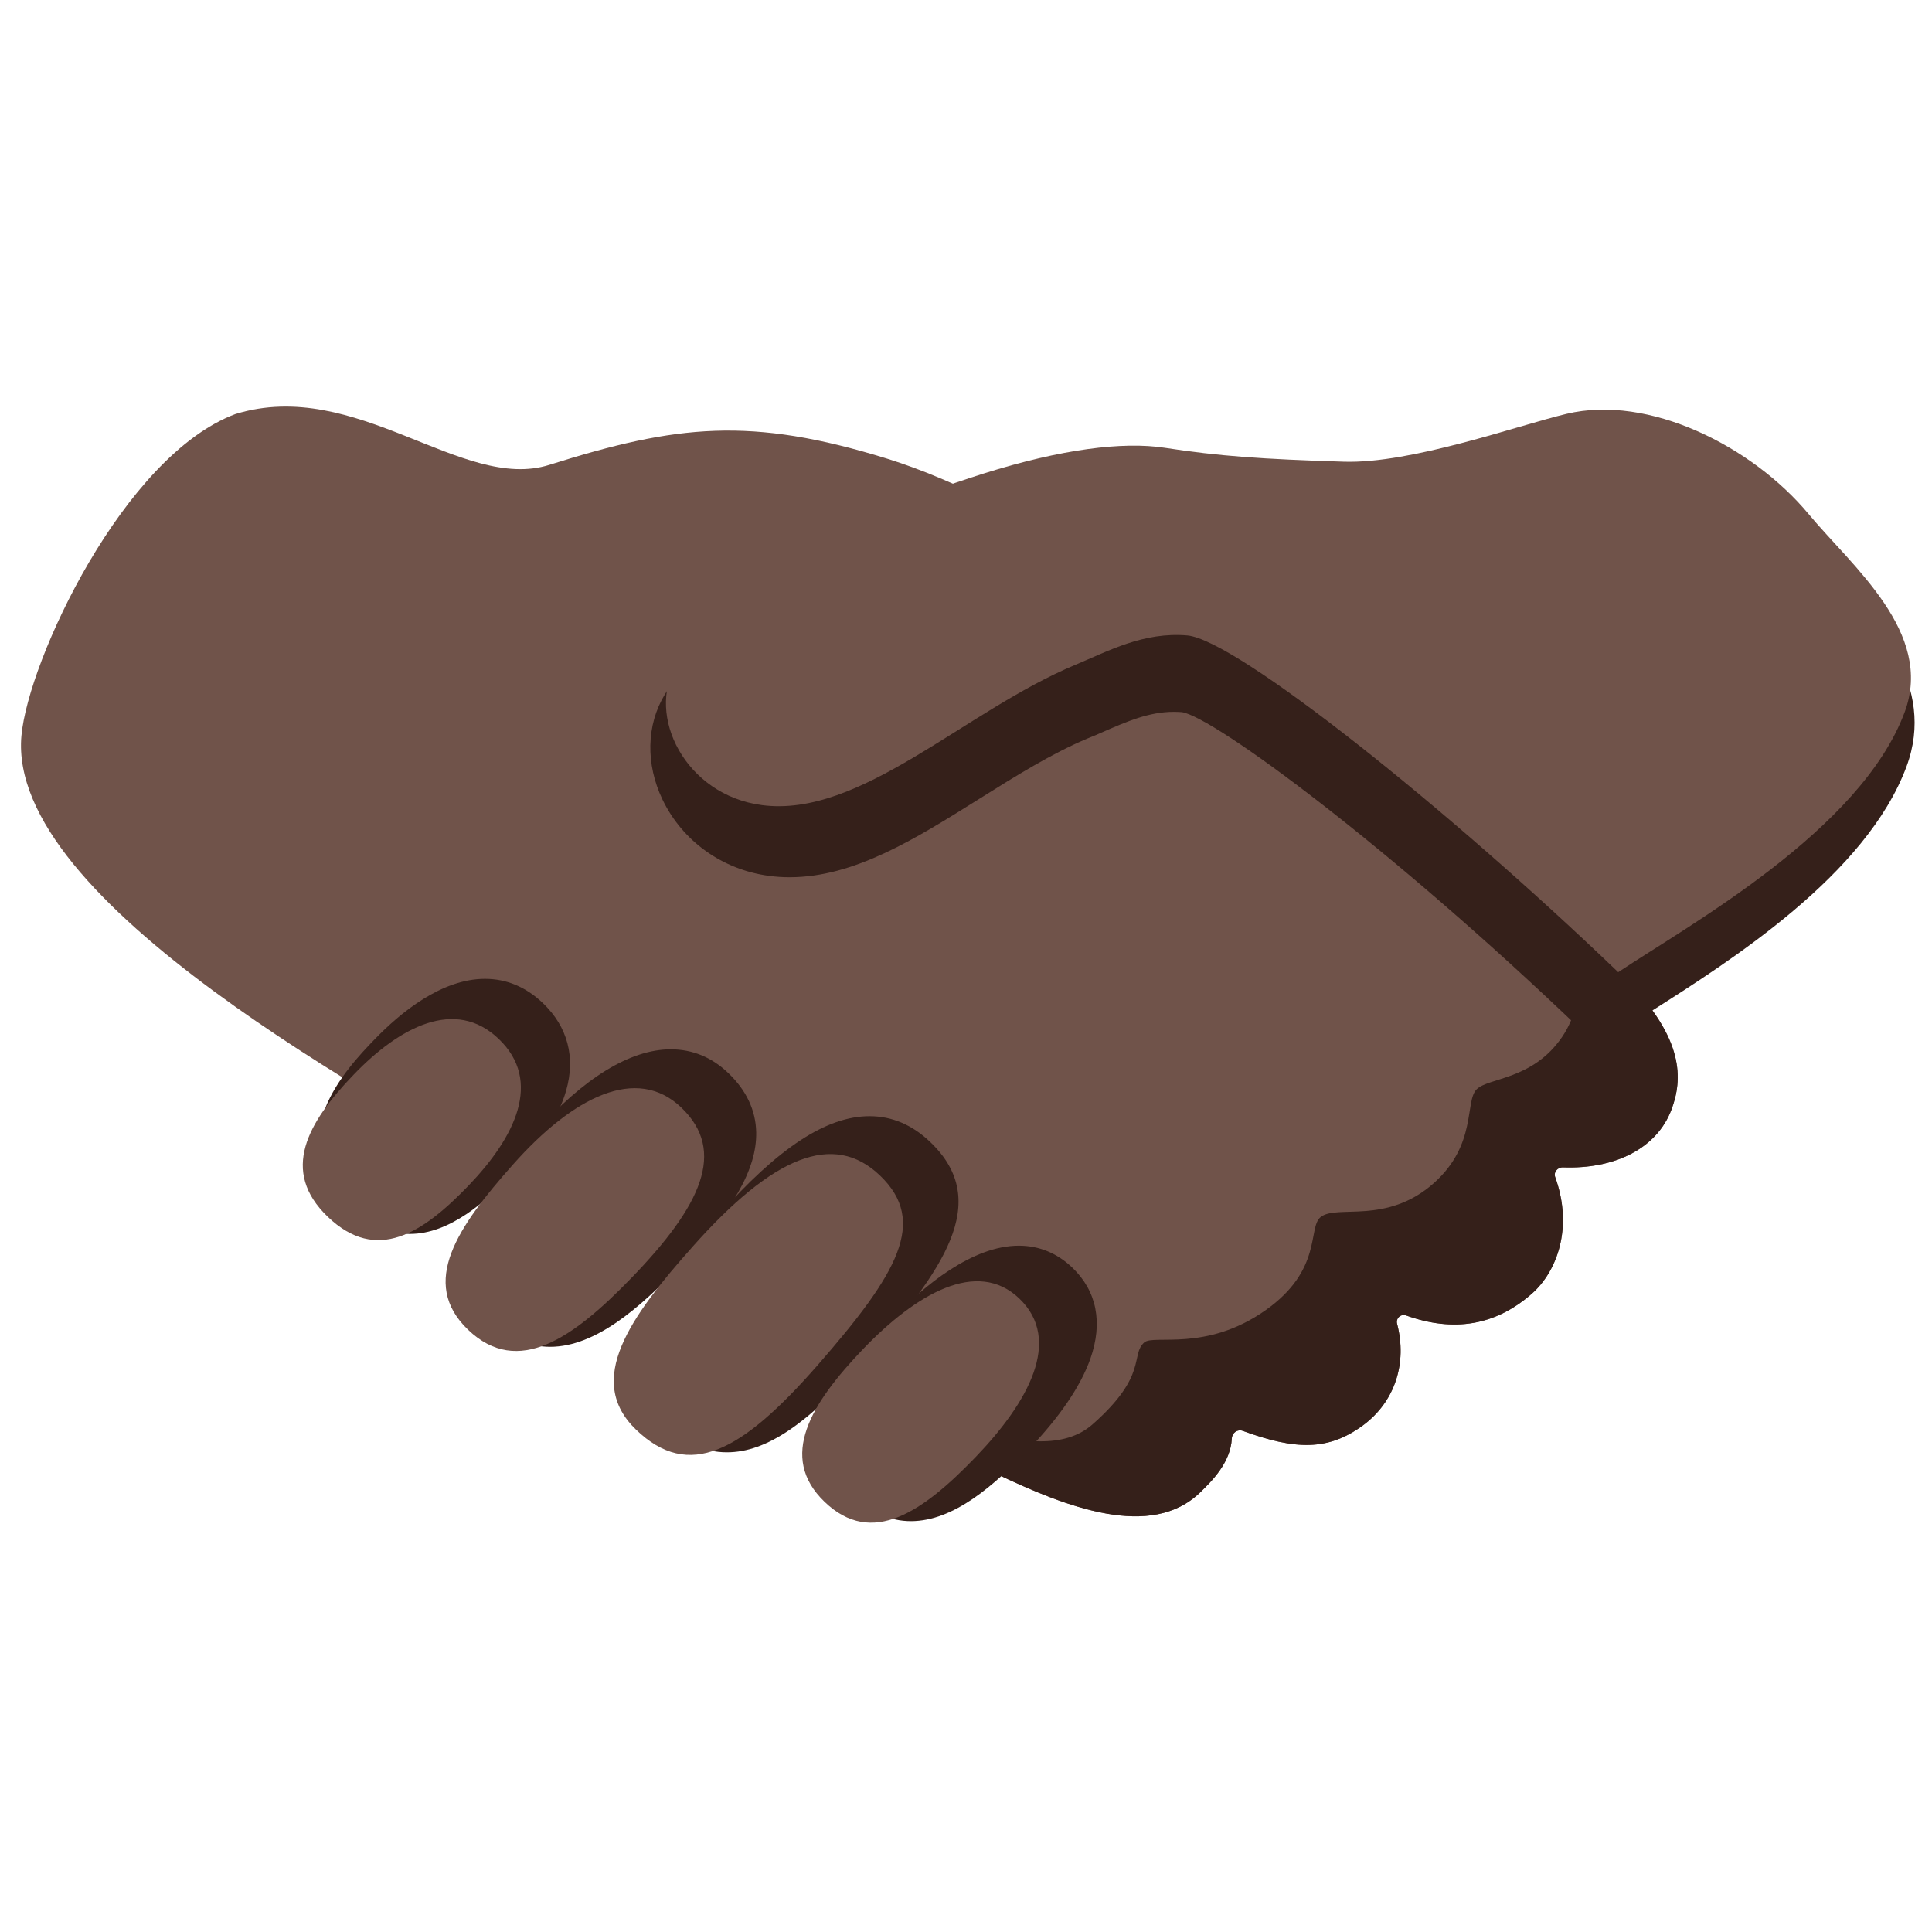
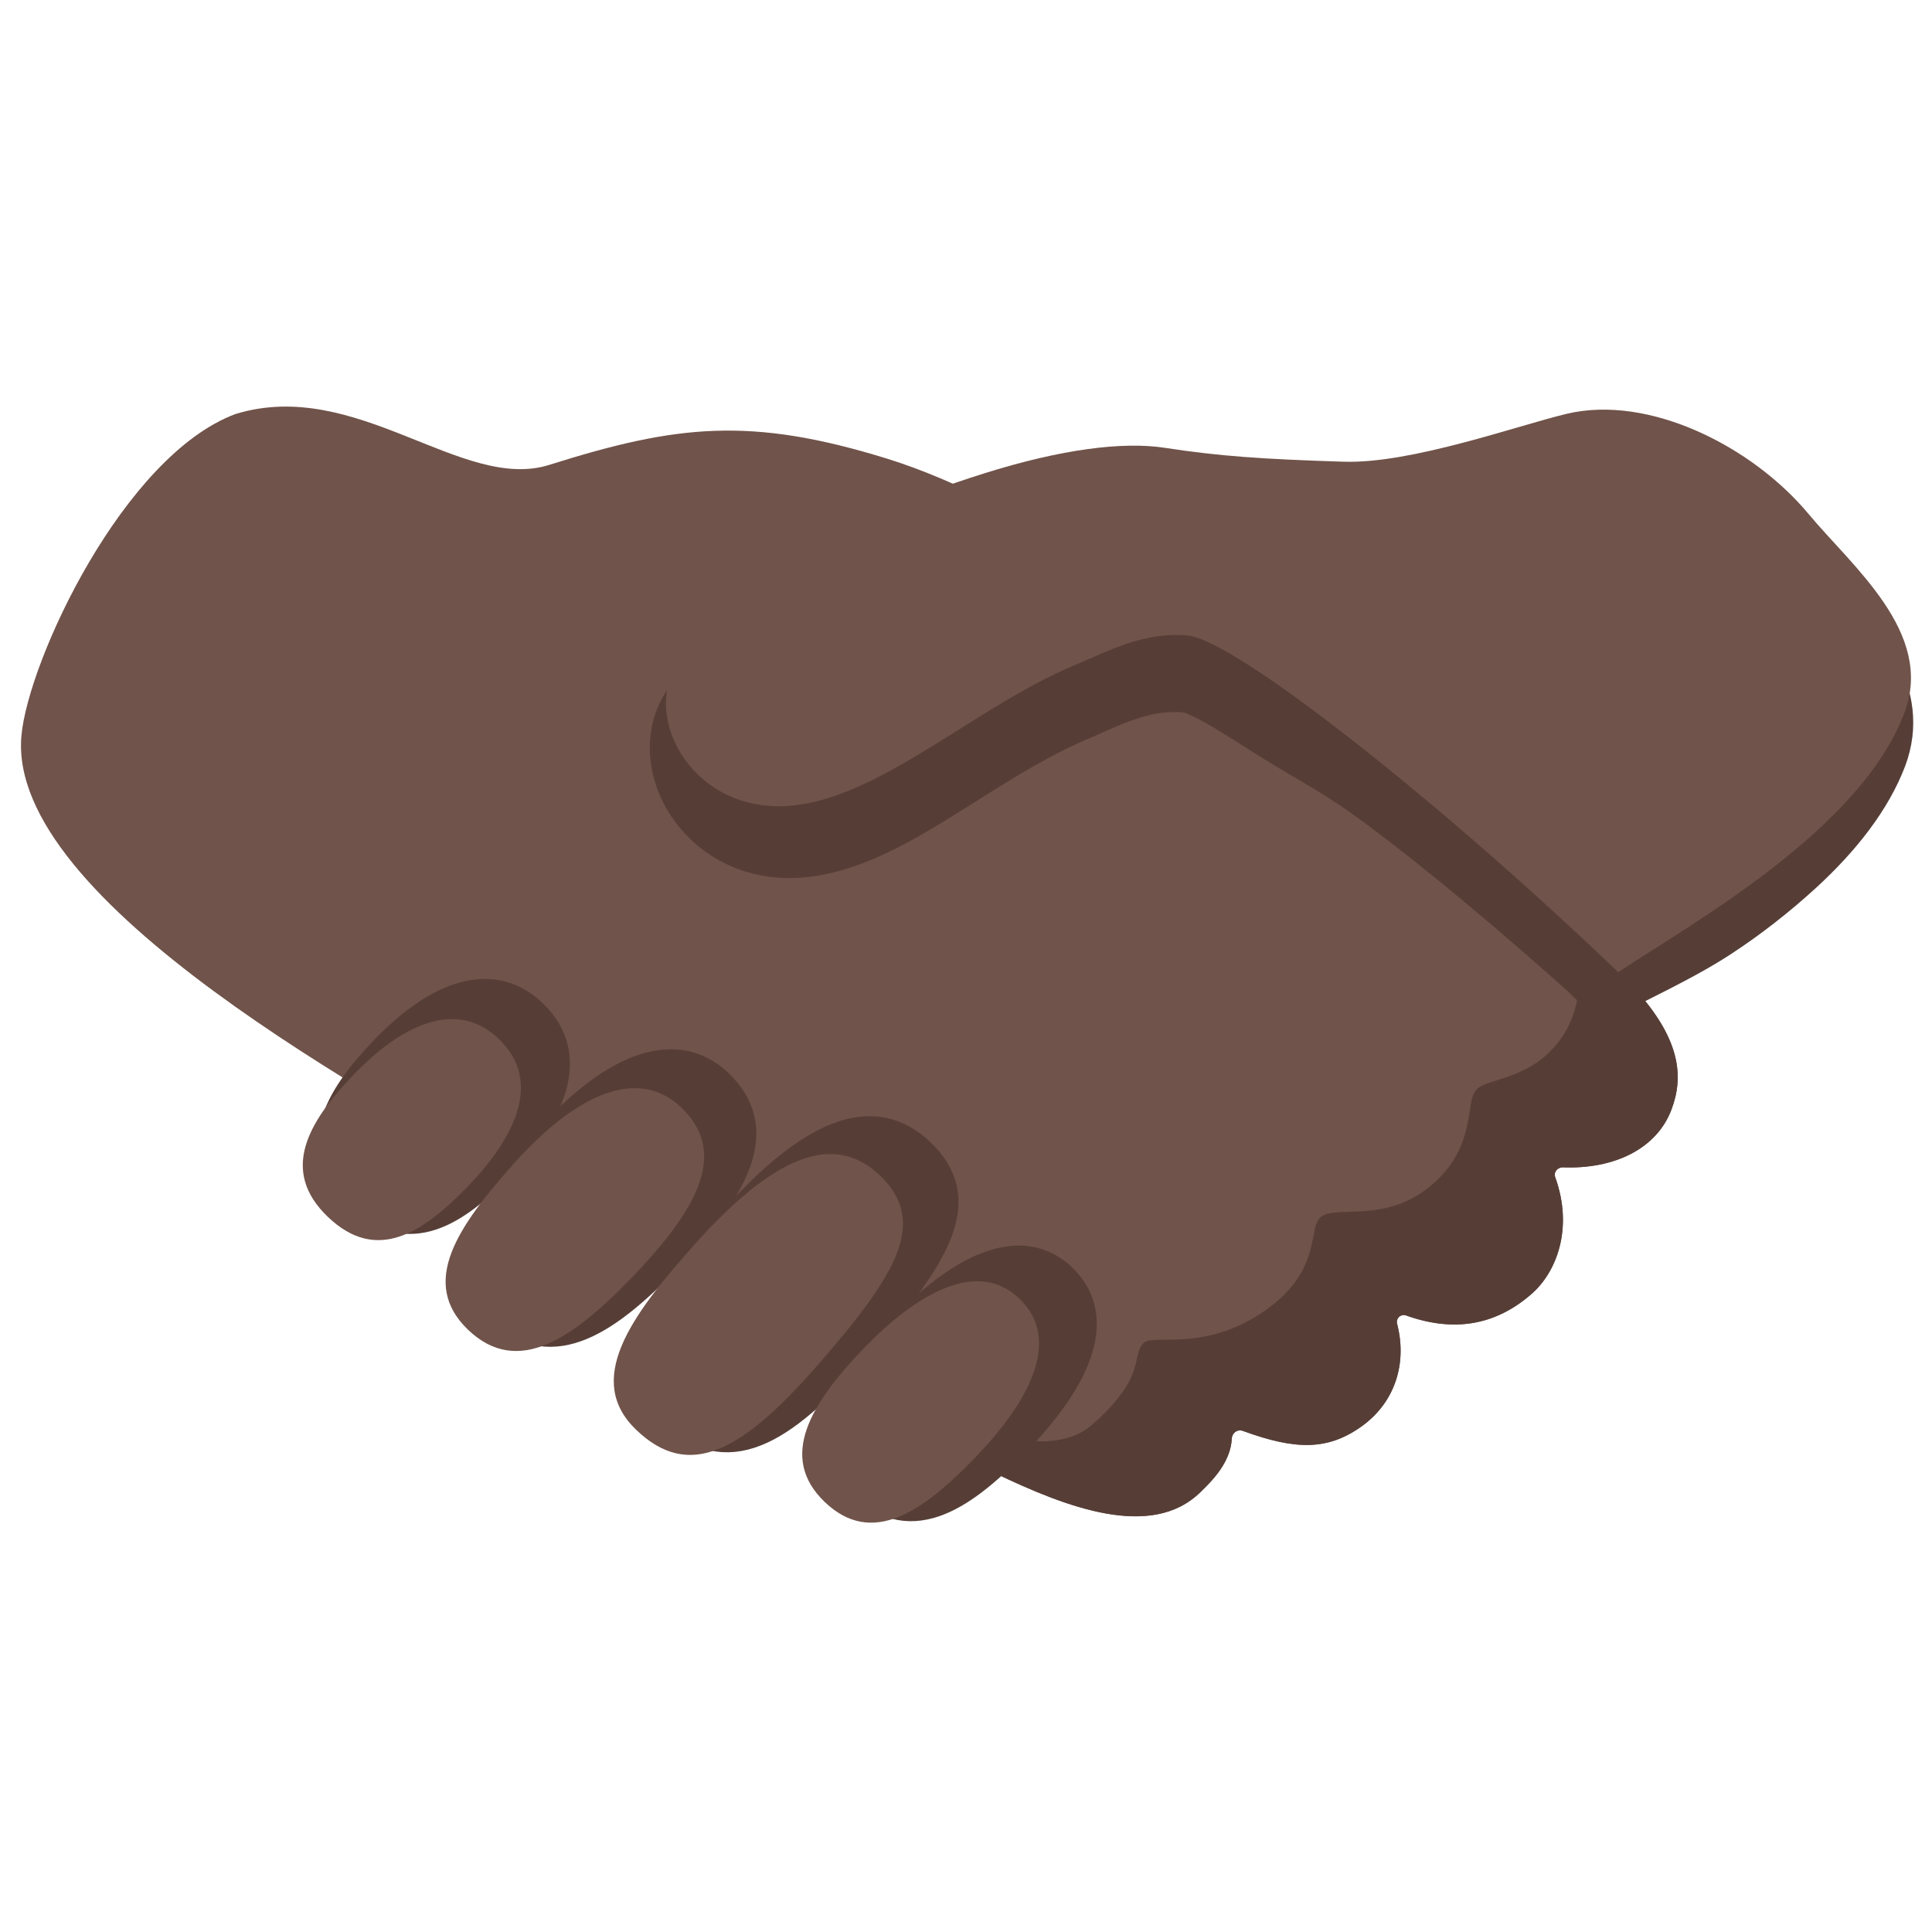
- <svg xmlns="http://www.w3.org/2000/svg" xmlns:xlink="http://www.w3.org/1999/xlink" width="128" height="128">
-   <defs>
-     <path id="a" d="M15.6 27.43c8.02-2.46 15.01 5.19 20.79 3.37 8.45-2.67 13.35-3.21 22.39-.41 9.11 2.83 19.74 10.65 27.47 16.06 6.81 4.77 15.65 12.53 21.53 18.51 3.81 3.88 3.71 6.55 2.96 8.55-.97 2.58-3.76 3.96-7.19 3.83-.36-.01-.64.32-.51.66 1.21 3.37.09 6.26-1.54 7.7-2.42 2.13-5.19 2.58-8.35 1.45a.457.457 0 0 0-.59.55c.68 2.61-.13 5.17-2.28 6.75-2.3 1.68-4.46 1.62-7.94.35-.36-.13-.71.13-.73.51-.08 1.6-1.34 2.83-2.08 3.55-3.25 3.18-8.87 1.01-13.57-1.24-9.23-4.41-21.6-13.7-30.47-18.78C25.08 72.88.42 59.73 1.42 48.74c.45-4.98 6.76-18.54 14.18-21.31z" />
-   </defs>
-   <use xlink:href="#a" overflow="visible" fill="#70534a" />
-   <clipPath id="b">
-     <use xlink:href="#a" overflow="visible" />
+ <svg xmlns="http://www.w3.org/2000/svg" width="128px" height="128px" version="1.1" xml:space="preserve" style="fill-rule:evenodd;clip-rule:evenodd;stroke-miterlimit:10;">
+   <path id="a" d="M15.6,27.43C23.62,24.97 30.61,32.62 36.39,30.8C44.84,28.13 49.74,27.59 58.78,30.39C67.89,33.22 78.52,41.04 86.25,46.45C93.06,51.22 101.9,58.98 107.78,64.96C111.59,68.84 111.49,71.51 110.74,73.51C109.77,76.09 106.98,77.47 103.55,77.34C103.19,77.33 102.91,77.66 103.04,78C104.25,81.37 103.13,84.26 101.5,85.7C99.08,87.83 96.31,88.28 93.15,87.15C93.102,87.134 93.052,87.125 93.002,87.125C92.751,87.125 92.545,87.332 92.545,87.582C92.545,87.622 92.55,87.662 92.56,87.7C93.24,90.31 92.43,92.87 90.28,94.45C87.98,96.13 85.82,96.07 82.34,94.8C81.98,94.67 81.63,94.93 81.61,95.31C81.53,96.91 80.27,98.14 79.53,98.86C76.28,102.04 70.66,99.87 65.96,97.62C56.73,93.21 44.36,83.92 35.49,78.84C25.08,72.88 0.42,59.73 1.42,48.74C1.87,43.76 8.18,30.2 15.6,27.43Z" style="fill:#70534a;fill-rule:nonzero;" />
+   <clipPath id="_clip1">
+     <path d="M15.6,27.43C23.62,24.97 30.61,32.62 36.39,30.8C44.84,28.13 49.74,27.59 58.78,30.39C67.89,33.22 78.52,41.04 86.25,46.45C93.06,51.22 101.9,58.98 107.78,64.96C111.59,68.84 111.49,71.51 110.74,73.51C109.77,76.09 106.98,77.47 103.55,77.34C103.19,77.33 102.91,77.66 103.04,78C104.25,81.37 103.13,84.26 101.5,85.7C99.08,87.83 96.31,88.28 93.15,87.15C93.102,87.134 93.052,87.125 93.002,87.125C92.751,87.125 92.545,87.332 92.545,87.582C92.545,87.622 92.55,87.662 92.56,87.7C93.24,90.31 92.43,92.87 90.28,94.45C87.98,96.13 85.82,96.07 82.34,94.8C81.98,94.67 81.63,94.93 81.61,95.31C81.53,96.91 80.27,98.14 79.53,98.86C76.28,102.04 70.66,99.87 65.96,97.62C56.73,93.21 44.36,83.92 35.49,78.84C25.08,72.88 0.42,59.73 1.42,48.74C1.87,43.76 8.18,30.2 15.6,27.43Z" />
  </clipPath>
-   <g clip-path="url(#b)">
-     <path d="M103.12 60.29c1.62 1.83 2.19 5.74.38 8.4-1.96 2.88-4.88 2.69-5.67 3.48-.8.8.04 3.65-2.83 6.21-3.14 2.79-6.42 1.4-7.5 2.25-.88.69.16 3.49-3.66 6.18-3.94 2.78-7.41 1.58-8.03 2.13-.94.84.28 2.17-3.44 5.44-3.73 3.27-11.94-1.64-14.12-2.44-.61-.22-2.31.75-2.15 1.38.08.31 16.09 10.4 21.73 10.52 5.92.12 12.01-.47 17.31-3.13 2.02-1.01 3.88-2.3 5.67-3.67 4.5-3.45 8.67-7.59 10.89-12.81 1.61-3.77 2.11-7.92 2.33-12.02.18-3.31-.03-7.11-2.61-9.19-2.07-1.67-5.84-2.85-8.3-2.73z" fill="#35201a" />
+   <g clip-path="url(#_clip1)">
+     <path d="M103.12,60.29C104.74,62.12 105.31,66.03 103.5,68.69C101.54,71.57 98.62,71.38 97.83,72.17C97.03,72.97 97.87,75.82 95,78.38C91.86,81.17 88.58,79.78 87.5,80.63C86.62,81.32 87.66,84.12 83.84,86.81C79.9,89.59 76.43,88.39 75.81,88.94C74.87,89.78 76.09,91.11 72.37,94.38C68.64,97.65 60.43,92.74 58.25,91.94C57.64,91.72 55.94,92.69 56.1,93.32C56.18,93.63 72.19,103.72 77.83,103.84C83.75,103.96 89.84,103.37 95.14,100.71C97.16,99.7 99.02,98.41 100.81,97.04C105.31,93.59 109.48,89.45 111.7,84.23C113.31,80.46 113.81,76.31 114.03,72.21C114.21,68.9 114,65.1 111.42,63.02C109.35,61.35 105.58,60.17 103.12,60.29Z" style="fill:#563e37;fill-rule:nonzero;" />
  </g>
-   <defs>
-     <path id="c" d="M106.08 66.74c4.54-3.03 15.53-9.08 18.35-16.65 1.9-5.1-3.37-9.33-6.16-12.69-3.61-4.33-10.23-7.67-15.5-6.4-3.15.76-9.94 3.2-14.24 3.07-5.24-.17-8.02-.36-11.47-.89-2.7-.41-6.65.09-11.6 1.65-4.99 1.57-9.01 3.38-14.03 6.64-1.98 1.29-4.37 3.46-5.67 5.6-1.97 3.24.57 8.34 5.47 8.99 6.32.84 12.97-6.02 20.1-8.99 2.11-.88 4.36-2.12 7.17-1.88 3.14.28 16.56 10.98 27.58 21.55z" />
-   </defs>
-   <defs>
-     <path id="d" d="M105.86 69.29l-1.16-1.11c-12.68-12.15-24.29-20.68-26.4-21-.17-.01-.35-.02-.53-.02-1.65 0-3.13.65-4.69 1.33-.33.15-.66.29-.99.42-2.4 1-4.84 2.53-7.2 4.01-4.26 2.67-8.29 5.2-12.58 5.2-.46 0-.91-.03-1.35-.09-3.11-.41-5.75-2.31-7.07-5.06-1.12-2.34-1.07-4.94.15-6.95 1.59-2.62 4.38-5 6.29-6.24 4.89-3.18 9.1-5.17 14.52-6.88 5.12-1.61 9.4-2.19 12.51-1.71 3.21.49 5.83.7 11.23.87h.29c2.91 0 7.2-1.25 10.34-2.16 1.2-.35 2.24-.65 3.08-.85.9-.22 1.86-.33 2.85-.33 5.08 0 10.98 2.97 14.66 7.4.46.56 1 1.14 1.56 1.75 2.93 3.19 6.94 7.55 4.94 12.92-2.66 7.16-11.61 12.84-16.95 16.23-.82.52-1.55.98-2.16 1.39l-1.34.88zM77.77 43.16c.29 0 .59.01.89.04 4.55.4 19.86 13.65 27.66 21 .28-.18.58-.37.89-.57 4.92-3.12 13.15-8.34 15.34-14.24 1.06-2.85-1.05-5.45-4.14-8.82-.6-.66-1.18-1.29-1.68-1.89-2.92-3.51-7.68-5.96-11.58-5.96-.67 0-1.32.07-1.92.22-.75.18-1.75.47-2.9.81-3.5 1.02-8.37 2.44-11.88 2.31-5.58-.18-8.32-.39-11.71-.91-2.44-.37-6.26.18-10.7 1.58-5.12 1.61-8.91 3.4-13.54 6.41-1.68 1.09-3.89 3.05-5.05 4.96-.52.85-.5 2.03.04 3.15.73 1.53 2.22 2.59 3.99 2.82.27.04.54.05.82.05 3.14 0 6.69-2.23 10.45-4.59 2.5-1.57 5.08-3.19 7.79-4.31.3-.13.61-.26.92-.4 1.8-.77 3.82-1.66 6.31-1.66z" />
-   </defs>
-   <use xlink:href="#c" overflow="visible" fill="#35201a" />
-   <use xlink:href="#d" overflow="visible" fill="#35201a" />
-   <clipPath id="e">
-     <use xlink:href="#c" overflow="visible" />
-   </clipPath>
-   <g fill="#35201a">
-     <path d="M67.19 85.74s-.04 4.74-.68 6.34c-.64 1.6-1.08 3.55-2.15 4.75l1.71.85c2.78-3.87 3.4-5.18 3.4-7.78-.01-2.85-2.28-4.16-2.28-4.16zM33.04 68.82s1.63 2.65.99 4.25c-.64 1.6-.98 3.23-2.05 4.43 0 0 .39-.42.9-.13.49.28.18.86.18.86l1.54-1.74c.91-1.15.97-2.96.55-4.55-.54-2.06-2.11-3.12-2.11-3.12zM44.82 73.09s.37 4.84-.26 6.44c-.64 1.6-.98 3.23-2.05 4.43 0 0 .62-.32 1.12-.04.49.28.22 1.06.22 1.06l2.22-2.6c.91-1.15 1.27-3.28 1.1-5.17-.24-2.66-2.35-4.12-2.35-4.12zM58.31 77.89s-2.15 7.24-2.79 8.84c-.64 1.6-.94 3.27-2.01 4.47 0 0 .6-.38 1.1-.1.49.28.21 1.08.21 1.08l2.7-3.14c.91-1.15 2.83-4.14 2.82-7.16-.02-2.85-2.03-3.99-2.03-3.99z" />
+   <path id="c" d="M106.08,66.74C110.62,63.71 121.61,57.66 124.43,50.09C126.33,44.99 121.06,40.76 118.27,37.4C114.66,33.07 108.04,29.73 102.77,31C99.62,31.76 92.83,34.2 88.53,34.07C83.29,33.9 80.51,33.71 77.06,33.18C74.36,32.77 70.41,33.27 65.46,34.83C60.47,36.4 56.45,38.21 51.43,41.47C49.45,42.76 47.06,44.93 45.76,47.07C43.79,50.31 46.33,55.41 51.23,56.06C57.55,56.9 64.2,50.04 71.33,47.07C73.44,46.19 75.69,44.95 78.5,45.19C81.64,45.47 95.06,56.17 106.08,66.74Z" style="fill:#563e37;fill-rule:nonzero;" />
+   <path id="c1" d="M104.043,65.828C104.576,66.471 105.32,66.812 106.093,66.973C106.914,67.144 107.759,66.955 108.551,66.556C109.812,65.914 111.301,65.191 112.867,64.307C113.469,63.968 114.075,63.606 114.678,63.212C116.625,61.942 118.558,60.433 120.318,58.821C122.95,56.411 125.117,53.672 126.221,50.757C127.202,48.146 126.75,45.706 125.571,43.448C124.137,40.7 121.508,38.251 119.775,36.151C119.774,36.15 119.773,36.149 119.772,36.148C117.83,33.807 115.094,31.723 112.123,30.373C108.894,28.906 105.394,28.324 102.303,29.062C102.303,29.062 102.303,29.062 102.303,29.062C100.38,29.523 97.099,30.606 93.859,31.349C91.979,31.78 90.115,32.103 88.593,32.055C85.772,31.96 83.675,31.861 81.798,31.704C80.266,31.576 78.884,31.409 77.368,31.175C77.367,31.174 77.366,31.174 77.365,31.174C75.918,30.953 74.15,30.952 72.092,31.215C69.988,31.485 67.561,32.034 64.848,32.888C62.166,33.731 59.754,34.643 57.327,35.795C55.08,36.862 52.819,38.136 50.319,39.759C50.318,39.759 50.317,39.76 50.316,39.761C49.218,40.476 48.004,41.436 46.888,42.516C45.764,43.604 44.742,44.813 44.015,46.009C42.566,48.391 42.787,51.513 44.437,54.029C45.776,56.07 48.039,57.699 50.961,58.087C53.447,58.417 55.988,57.787 58.568,56.596C62.902,54.594 67.398,50.91 72.11,48.942C72.11,48.942 72.11,48.942 72.111,48.942C73.333,48.429 74.601,47.772 76.019,47.411C76.737,47.228 77.499,47.126 78.325,47.194C78.526,47.212 78.789,47.345 79.131,47.507C79.922,47.882 80.904,48.497 82.078,49.238C82.684,49.62 83.336,50.037 84.04,50.469C85.456,51.339 87.071,52.221 88.741,53.338C89.276,53.697 89.812,54.077 90.352,54.476C94.714,57.704 99.492,61.766 104.043,65.828L104.043,65.828ZM105.062,64.748C105.061,64.748 105.061,64.748 105.061,64.747C100.519,60.236 95.554,55.911 91.377,52.149C89.119,50.116 87.202,48.159 85.38,46.742C83.812,45.523 82.374,44.669 81.271,44.088C80.177,43.512 79.281,43.242 78.679,43.187C78.676,43.186 78.674,43.186 78.671,43.186C77.37,43.072 76.165,43.214 75.031,43.498C73.41,43.903 71.949,44.618 70.55,45.198C65.789,47.176 61.236,50.871 56.857,52.886C55.033,53.726 53.257,54.267 51.499,54.033C51.499,54.033 51.499,54.033 51.499,54.033C49.871,53.817 48.601,52.924 47.855,51.787C47.1,50.637 46.843,49.221 47.505,48.131C47.505,48.131 47.505,48.13 47.505,48.13C48.065,47.209 48.862,46.287 49.727,45.449C50.644,44.561 51.64,43.769 52.543,43.18C54.874,41.666 56.981,40.474 59.077,39.477C61.333,38.405 63.577,37.558 66.071,36.773C66.072,36.773 66.072,36.773 66.072,36.772C68.522,36 70.713,35.497 72.613,35.251C74.229,35.041 75.618,35.015 76.755,35.186C78.365,35.431 79.836,35.605 81.466,35.738C83.399,35.895 85.559,35.994 88.465,36.085C88.466,36.085 88.468,36.085 88.469,36.085C89.884,36.126 91.544,35.926 93.268,35.586C96.975,34.855 101.009,33.479 103.237,32.938C105.523,32.382 108.101,32.9 110.495,33.976C112.926,35.067 115.173,36.749 116.768,38.652C118.361,40.56 120.831,42.74 122.157,45.243C122.84,46.534 123.193,47.922 122.639,49.423C122.639,49.423 122.639,49.423 122.639,49.423C121.753,51.841 119.911,54.064 117.775,56.098C116.166,57.63 114.345,58.997 112.642,60.331C110.643,61.897 108.811,63.393 107.26,64.573C107.253,64.578 107.247,64.582 107.24,64.587C106.945,64.839 106.622,65.04 106.256,65.053C105.841,65.068 105.415,65.008 105.062,64.748Z" style="fill:#563e37;" />
+   <g>
+     <path d="M67.19,85.74C67.19,85.74 67.15,90.48 66.51,92.08C65.87,93.68 65.43,95.63 64.36,96.83L66.07,97.68C68.85,93.81 69.47,92.5 69.47,89.9C69.46,87.05 67.19,85.74 67.19,85.74ZM33.04,68.82C33.04,68.82 34.67,71.47 34.03,73.07C33.39,74.67 33.05,76.3 31.98,77.5C31.98,77.5 32.37,77.08 32.88,77.37C33.37,77.65 33.06,78.23 33.06,78.23L34.6,76.49C35.51,75.34 35.57,73.53 35.15,71.94C34.61,69.88 33.04,68.82 33.04,68.82ZM44.82,73.09C44.82,73.09 45.19,77.93 44.56,79.53C43.92,81.13 43.58,82.76 42.51,83.96C42.51,83.96 43.13,83.64 43.63,83.92C44.12,84.2 43.85,84.98 43.85,84.98L46.07,82.38C46.98,81.23 47.34,79.1 47.17,77.21C46.93,74.55 44.82,73.09 44.82,73.09ZM58.31,77.89C58.31,77.89 56.16,85.13 55.52,86.73C54.88,88.33 54.58,90 53.51,91.2C53.51,91.2 54.11,90.82 54.61,91.1C55.1,91.38 54.82,92.18 54.82,92.18L57.52,89.04C58.43,87.89 60.35,84.9 60.34,81.88C60.32,79.03 58.31,77.89 58.31,77.89Z" style="fill:#563e37;fill-rule:nonzero;" />
  </g>
  <g>
-     <defs>
-       <path id="f" d="M67.41 95.35c-3.53 3.68-6.99 6.11-10.19 3.03-3.15-3.02-.92-6.62 2.61-10.31 3.53-3.68 7.67-6.11 10.52-3.37 2.9 2.79.59 6.97-2.94 10.65z" />
-     </defs>
-     <defs>
-       <path id="g" d="M60.35 100.78c-1.38 0-2.66-.57-3.82-1.68-1.75-1.68-2.24-3.68-1.45-5.95.58-1.67 1.86-3.5 4.03-5.77 2.12-2.21 5.31-4.85 8.39-4.85 1.34 0 2.53.49 3.54 1.45 1.63 1.56 2.04 3.65 1.2 6.04-.65 1.83-2.03 3.86-4.1 6.02-2.26 2.35-4.94 4.74-7.79 4.74zm7.15-16.25c-1.86 0-4.33 1.51-6.95 4.24-1.96 2.05-3.1 3.65-3.59 5.04-.53 1.53-.24 2.72.95 3.85.79.75 1.58 1.12 2.44 1.12 2.11 0 4.49-2.21 6.33-4.13 1.85-1.93 3.12-3.76 3.66-5.3.59-1.66.37-2.91-.7-3.93-.61-.6-1.32-.89-2.14-.89z" />
-     </defs>
-     <use xlink:href="#f" overflow="visible" fill="#35201a" />
-     <use xlink:href="#g" overflow="visible" fill="#35201a" />
-     <clipPath id="h">
-       <use xlink:href="#f" overflow="visible" />
-     </clipPath>
+     <path id="d" d="M67.41,95.35C63.88,99.03 60.42,101.46 57.22,98.38C54.07,95.36 56.3,91.76 59.83,88.07C63.36,84.38 67.5,81.96 70.35,84.7C73.25,87.49 70.94,91.67 67.41,95.35Z" style="fill:#563e37;fill-rule:nonzero;" />
+     <path id="d1" d="M67.41,95.35C63.88,99.03 60.42,101.46 57.22,98.38C54.07,95.36 56.3,91.76 59.83,88.07C63.36,84.38 67.5,81.96 70.35,84.7C73.25,87.49 70.94,91.67 67.41,95.35Z" style="fill:#563e37;fill-rule:nonzero;stroke:#563e37;stroke-width:2px;" />
+     <path id="e" d="M56.73,89.2C51.6,95.07 48.07,96.92 44.53,93.53C41.05,90.19 44.11,85.94 48.35,81.16C53.73,75.11 57.81,73.39 60.96,76.4C64.17,79.49 62.19,82.95 56.73,89.2Z" style="fill:#563e37;fill-rule:nonzero;" />
+     <path id="e1" d="M56.73,89.2C51.6,95.07 48.07,96.92 44.53,93.53C41.05,90.19 44.11,85.94 48.35,81.16C53.73,75.11 57.81,73.39 60.96,76.4C64.17,79.49 62.19,82.95 56.73,89.2Z" style="fill:#563e37;fill-rule:nonzero;stroke:#563e37;stroke-width:2px;" />
    <g>
-       <defs>
-         <path id="i" d="M56.73 89.2c-5.13 5.87-8.66 7.72-12.2 4.33-3.48-3.34-.42-7.59 3.82-12.37 5.38-6.05 9.46-7.77 12.61-4.76 3.21 3.09 1.23 6.55-4.23 12.8z" />
-       </defs>
-       <defs>
-         <path id="j" d="M48.16 96.22c-1.53 0-2.94-.64-4.32-1.97-4.57-4.38.45-10.02 3.77-13.75 3.97-4.47 7.15-6.55 10-6.55 1.49 0 2.85.58 4.04 1.73 4.14 3.97.73 8.57-4.17 14.17-3.9 4.47-6.69 6.37-9.32 6.37zm9.45-20.26c-2.18 0-5.04 1.98-8.51 5.87-4.47 5.02-6.53 8.43-3.88 10.98.99.95 1.95 1.41 2.94 1.41 1.97 0 4.38-1.75 7.81-5.68 5.73-6.55 6.69-9.11 4.29-11.41-.82-.79-1.69-1.17-2.65-1.17z" />
-       </defs>
-       <use xlink:href="#i" overflow="visible" fill="#35201a" />
-       <use xlink:href="#j" overflow="visible" fill="#35201a" />
-       <clipPath id="k">
-         <use xlink:href="#i" overflow="visible" />
-       </clipPath>
+       <path id="f" d="M44.2,83.32C40.32,87.34 36.58,90.03 33.21,86.79C29.9,83.62 32.52,79.85 36.23,75.67C40.29,71.08 44.58,68.95 47.58,71.82C50.63,74.75 48.92,78.43 44.2,83.32Z" style="fill:#563e37;fill-rule:nonzero;stroke:#563e37;stroke-width:1px;stroke-linejoin:round;stroke-miterlimit:2;" />
+       <path id="f1" d="M44.2,83.32C40.32,87.34 36.58,90.03 33.21,86.79C29.9,83.62 32.52,79.85 36.23,75.67C40.29,71.08 44.58,68.95 47.58,71.82C50.63,74.75 48.92,78.43 44.2,83.32Z" style="fill:#563e37;fill-rule:nonzero;stroke:#563e37;stroke-width:2px;" />
    </g>
    <g>
-       <defs>
-         <path id="l" d="M44.2 83.32c-3.88 4.02-7.62 6.71-10.99 3.47-3.31-3.17-.69-6.94 3.02-11.12 4.06-4.59 8.35-6.72 11.35-3.85 3.05 2.93 1.34 6.61-3.38 11.5z" />
-       </defs>
-       <defs>
-         <path id="m" d="M36.45 89.23c-1.42 0-2.74-.58-3.93-1.71-4.39-4.21.21-9.4 2.96-12.51 3.18-3.59 6.28-5.49 8.96-5.49 1.44 0 2.73.53 3.82 1.58 1.19 1.14 1.81 2.46 1.84 3.91.05 2.46-1.55 5.24-5.19 9-2.48 2.58-5.44 5.22-8.46 5.22zm7.99-17.71c-2.06 0-4.71 1.71-7.47 4.81-4.54 5.13-5.32 7.58-3.07 9.74.81.78 1.64 1.16 2.54 1.16 2.29 0 4.96-2.46 7.04-4.6 3.19-3.3 4.66-5.71 4.63-7.57-.02-.91-.42-1.73-1.22-2.5-.73-.71-1.52-1.04-2.45-1.04z" />
-       </defs>
-       <use xlink:href="#l" overflow="visible" fill="#35201a" />
-       <use xlink:href="#m" overflow="visible" fill="#35201a" />
-       <clipPath id="n">
-         <use xlink:href="#l" overflow="visible" />
-       </clipPath>
-     </g>
-     <g>
-       <defs>
-         <path id="o" d="M33.25 77.06c-3.1 3.23-6.21 5.27-9.49 2.12-3.22-3.09-1.37-6.34 1.73-9.57s6.86-5.22 9.78-2.42c2.97 2.85 1.08 6.64-2.02 9.87z" />
-       </defs>
-       <defs>
-         <path id="p" d="M27.16 81.75c-1.44 0-2.81-.62-4.09-1.85-4.6-4.42-.03-9.19 1.7-10.99 1.78-1.85 4.5-4.06 7.36-4.06 1.43 0 2.72.54 3.84 1.61 1.64 1.57 2.17 3.58 1.54 5.79-.49 1.72-1.68 3.57-3.52 5.49-1.8 1.87-4.19 4.01-6.83 4.01zm4.96-14.9c-1.68 0-3.78 1.22-5.91 3.45-3.54 3.69-4.03 5.97-1.75 8.16.91.87 1.79 1.29 2.71 1.29 1.47 0 3.13-1.04 5.37-3.38 1.6-1.66 2.65-3.27 3.04-4.66.43-1.5.1-2.74-1-3.8-.75-.71-1.55-1.06-2.46-1.06z" />
-       </defs>
-       <use xlink:href="#o" overflow="visible" fill="#35201a" />
-       <use xlink:href="#p" overflow="visible" fill="#35201a" />
-       <clipPath id="q">
-         <use xlink:href="#o" overflow="visible" />
-       </clipPath>
+       <path id="g" d="M33.25,77.06C30.15,80.29 27.04,82.33 23.76,79.18C20.54,76.09 22.39,72.84 25.49,69.61C28.59,66.38 32.35,64.39 35.27,67.19C38.24,70.04 36.35,73.83 33.25,77.06Z" style="fill:#563e37;fill-rule:nonzero;stroke:#563e37;stroke-width:1px;stroke-linejoin:round;stroke-miterlimit:2;" />
+       <path id="g1" d="M33.25,77.06C30.15,80.29 27.04,82.33 23.76,79.18C20.54,76.09 22.39,72.84 25.49,69.61C28.59,66.38 32.35,64.39 35.27,67.19C38.24,70.04 36.35,73.83 33.25,77.06Z" style="fill:#563e37;fill-rule:nonzero;stroke:#563e37;stroke-width:2px;" />
    </g>
  </g>
  <g>
-     <defs>
-       <path id="r" d="M107.21 64.41c4.69-3.13 16.07-9.39 18.98-17.23 1.96-5.27-3.48-9.65-6.37-13.13-3.73-4.48-10.58-7.94-16.04-6.63-3.26.78-10.28 3.31-14.74 3.17-5.43-.17-8.29-.37-11.86-.92-2.8-.43-6.88.09-12 1.7-5.16 1.62-9.32 3.49-14.51 6.87-2.04 1.33-4.52 3.58-5.86 5.8-2.03 3.36.59 8.63 5.66 9.3 6.54.87 13.42-6.23 20.79-9.3 2.18-.91 4.51-2.19 7.41-1.94 3.26.31 17.14 11.37 28.54 22.31z" />
-     </defs>
-     <use xlink:href="#r" overflow="visible" fill="#70534a" />
+     <path id="h" d="M107.21,64.41C111.9,61.28 123.28,55.02 126.19,47.18C128.15,41.91 122.71,37.53 119.82,34.05C116.09,29.57 109.24,26.11 103.78,27.42C100.52,28.2 93.5,30.73 89.04,30.59C83.61,30.42 80.75,30.22 77.18,29.67C74.38,29.24 70.3,29.76 65.18,31.37C60.02,32.99 55.86,34.86 50.67,38.24C48.63,39.57 46.15,41.82 44.81,44.04C42.78,47.4 45.4,52.67 50.47,53.34C57.01,54.21 63.89,47.11 71.26,44.04C73.44,43.13 75.77,41.85 78.67,42.1C81.93,42.41 95.81,53.47 107.21,64.41Z" style="fill:#70534a;fill-rule:nonzero;" />
  </g>
  <g>
-     <defs>
-       <path id="s" d="M64.65 96.52c-3.48 3.62-6.87 6.01-10.02 2.98-3.09-2.97-.91-6.51 2.57-10.14 3.48-3.62 7.54-6.01 10.34-3.32 2.86 2.75.59 6.86-2.89 10.48z" />
-     </defs>
-     <use xlink:href="#s" overflow="visible" fill="#70534a" />
-     <defs>
-       <path id="t" d="M54.15 90.47c-5.05 5.77-8.52 7.6-12 4.26-3.42-3.28-.42-7.47 3.76-12.16 5.29-5.95 9.31-7.65 12.4-4.68 3.15 3.03 1.21 6.44-4.16 12.58z" />
-     </defs>
-     <use xlink:href="#t" overflow="visible" fill="#70534a" />
+     <path id="i" d="M64.65,96.52C61.17,100.14 57.78,102.53 54.63,99.5C51.54,96.53 53.72,92.99 57.2,89.36C60.68,85.74 64.74,83.35 67.54,86.04C70.4,88.79 68.13,92.9 64.65,96.52Z" style="fill:#70534a;fill-rule:nonzero;" />
+     <path id="j" d="M54.15,90.47C49.1,96.24 45.63,98.07 42.15,94.73C38.73,91.45 41.73,87.26 45.91,82.57C51.2,76.62 55.22,74.92 58.31,77.89C61.46,80.92 59.52,84.33 54.15,90.47Z" style="fill:#70534a;fill-rule:nonzero;" />
    <g>
-       <defs>
-         <path id="u" d="M41.82 84.68c-3.82 3.95-7.5 6.59-10.81 3.42-3.25-3.12-.68-6.83 2.97-10.94 4-4.51 8.21-6.61 11.16-3.78 3.01 2.88 1.33 6.5-3.32 11.3z" />
-       </defs>
-       <use xlink:href="#u" overflow="visible" fill="#70534a" />
+       <path id="k" d="M41.82,84.68C38,88.63 34.32,91.27 31.01,88.1C27.76,84.98 30.33,81.27 33.98,77.16C37.98,72.65 42.19,70.55 45.14,73.38C48.15,76.26 46.47,79.88 41.82,84.68Z" style="fill:#70534a;fill-rule:nonzero;" />
    </g>
    <g>
-       <defs>
-         <path id="v" d="M31.06 78.53c-3.05 3.18-6.11 5.18-9.34 2.09-3.17-3.04-1.35-6.24 1.7-9.41 3.05-3.18 6.75-5.13 9.62-2.38 2.93 2.8 1.07 6.52-1.98 9.7z" />
-       </defs>
-       <use xlink:href="#v" overflow="visible" fill="#70534a" />
+       <path id="l" d="M31.06,78.53C28.01,81.71 24.95,83.71 21.72,80.62C18.55,77.58 20.37,74.38 23.42,71.21C26.47,68.03 30.17,66.08 33.04,68.83C35.97,71.63 34.11,75.35 31.06,78.53Z" style="fill:#70534a;fill-rule:nonzero;" />
    </g>
  </g>
</svg>
